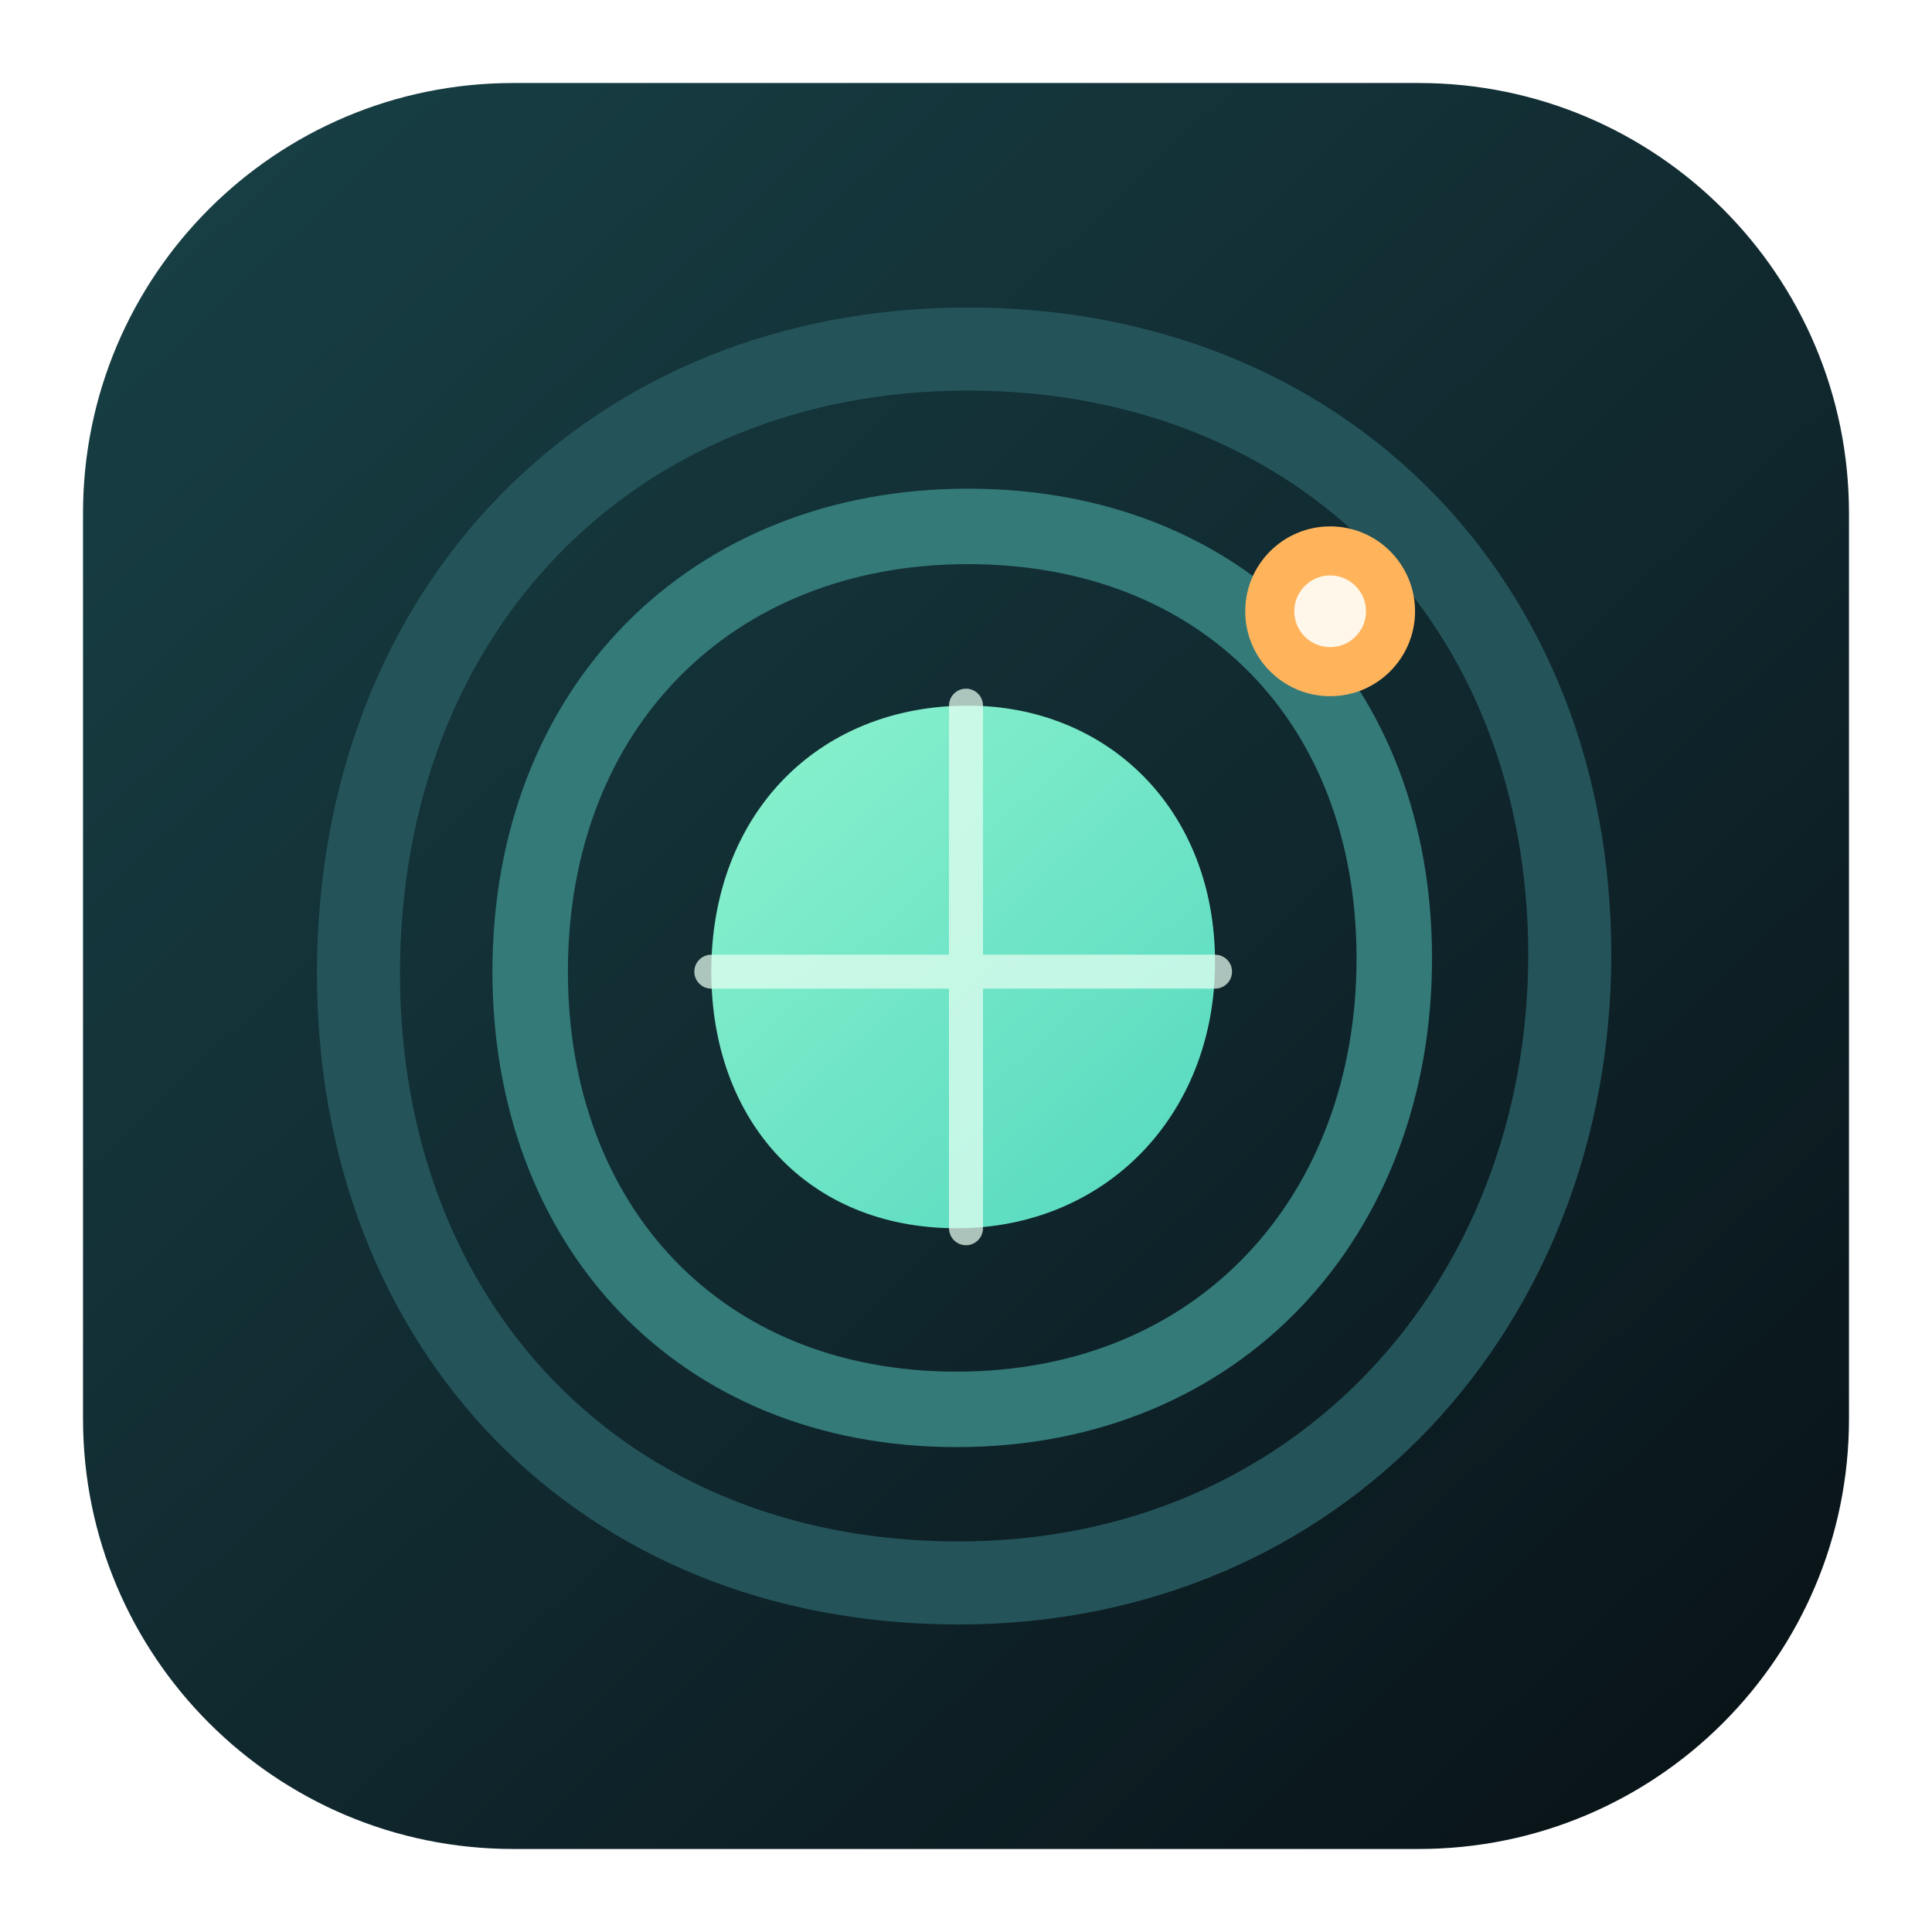
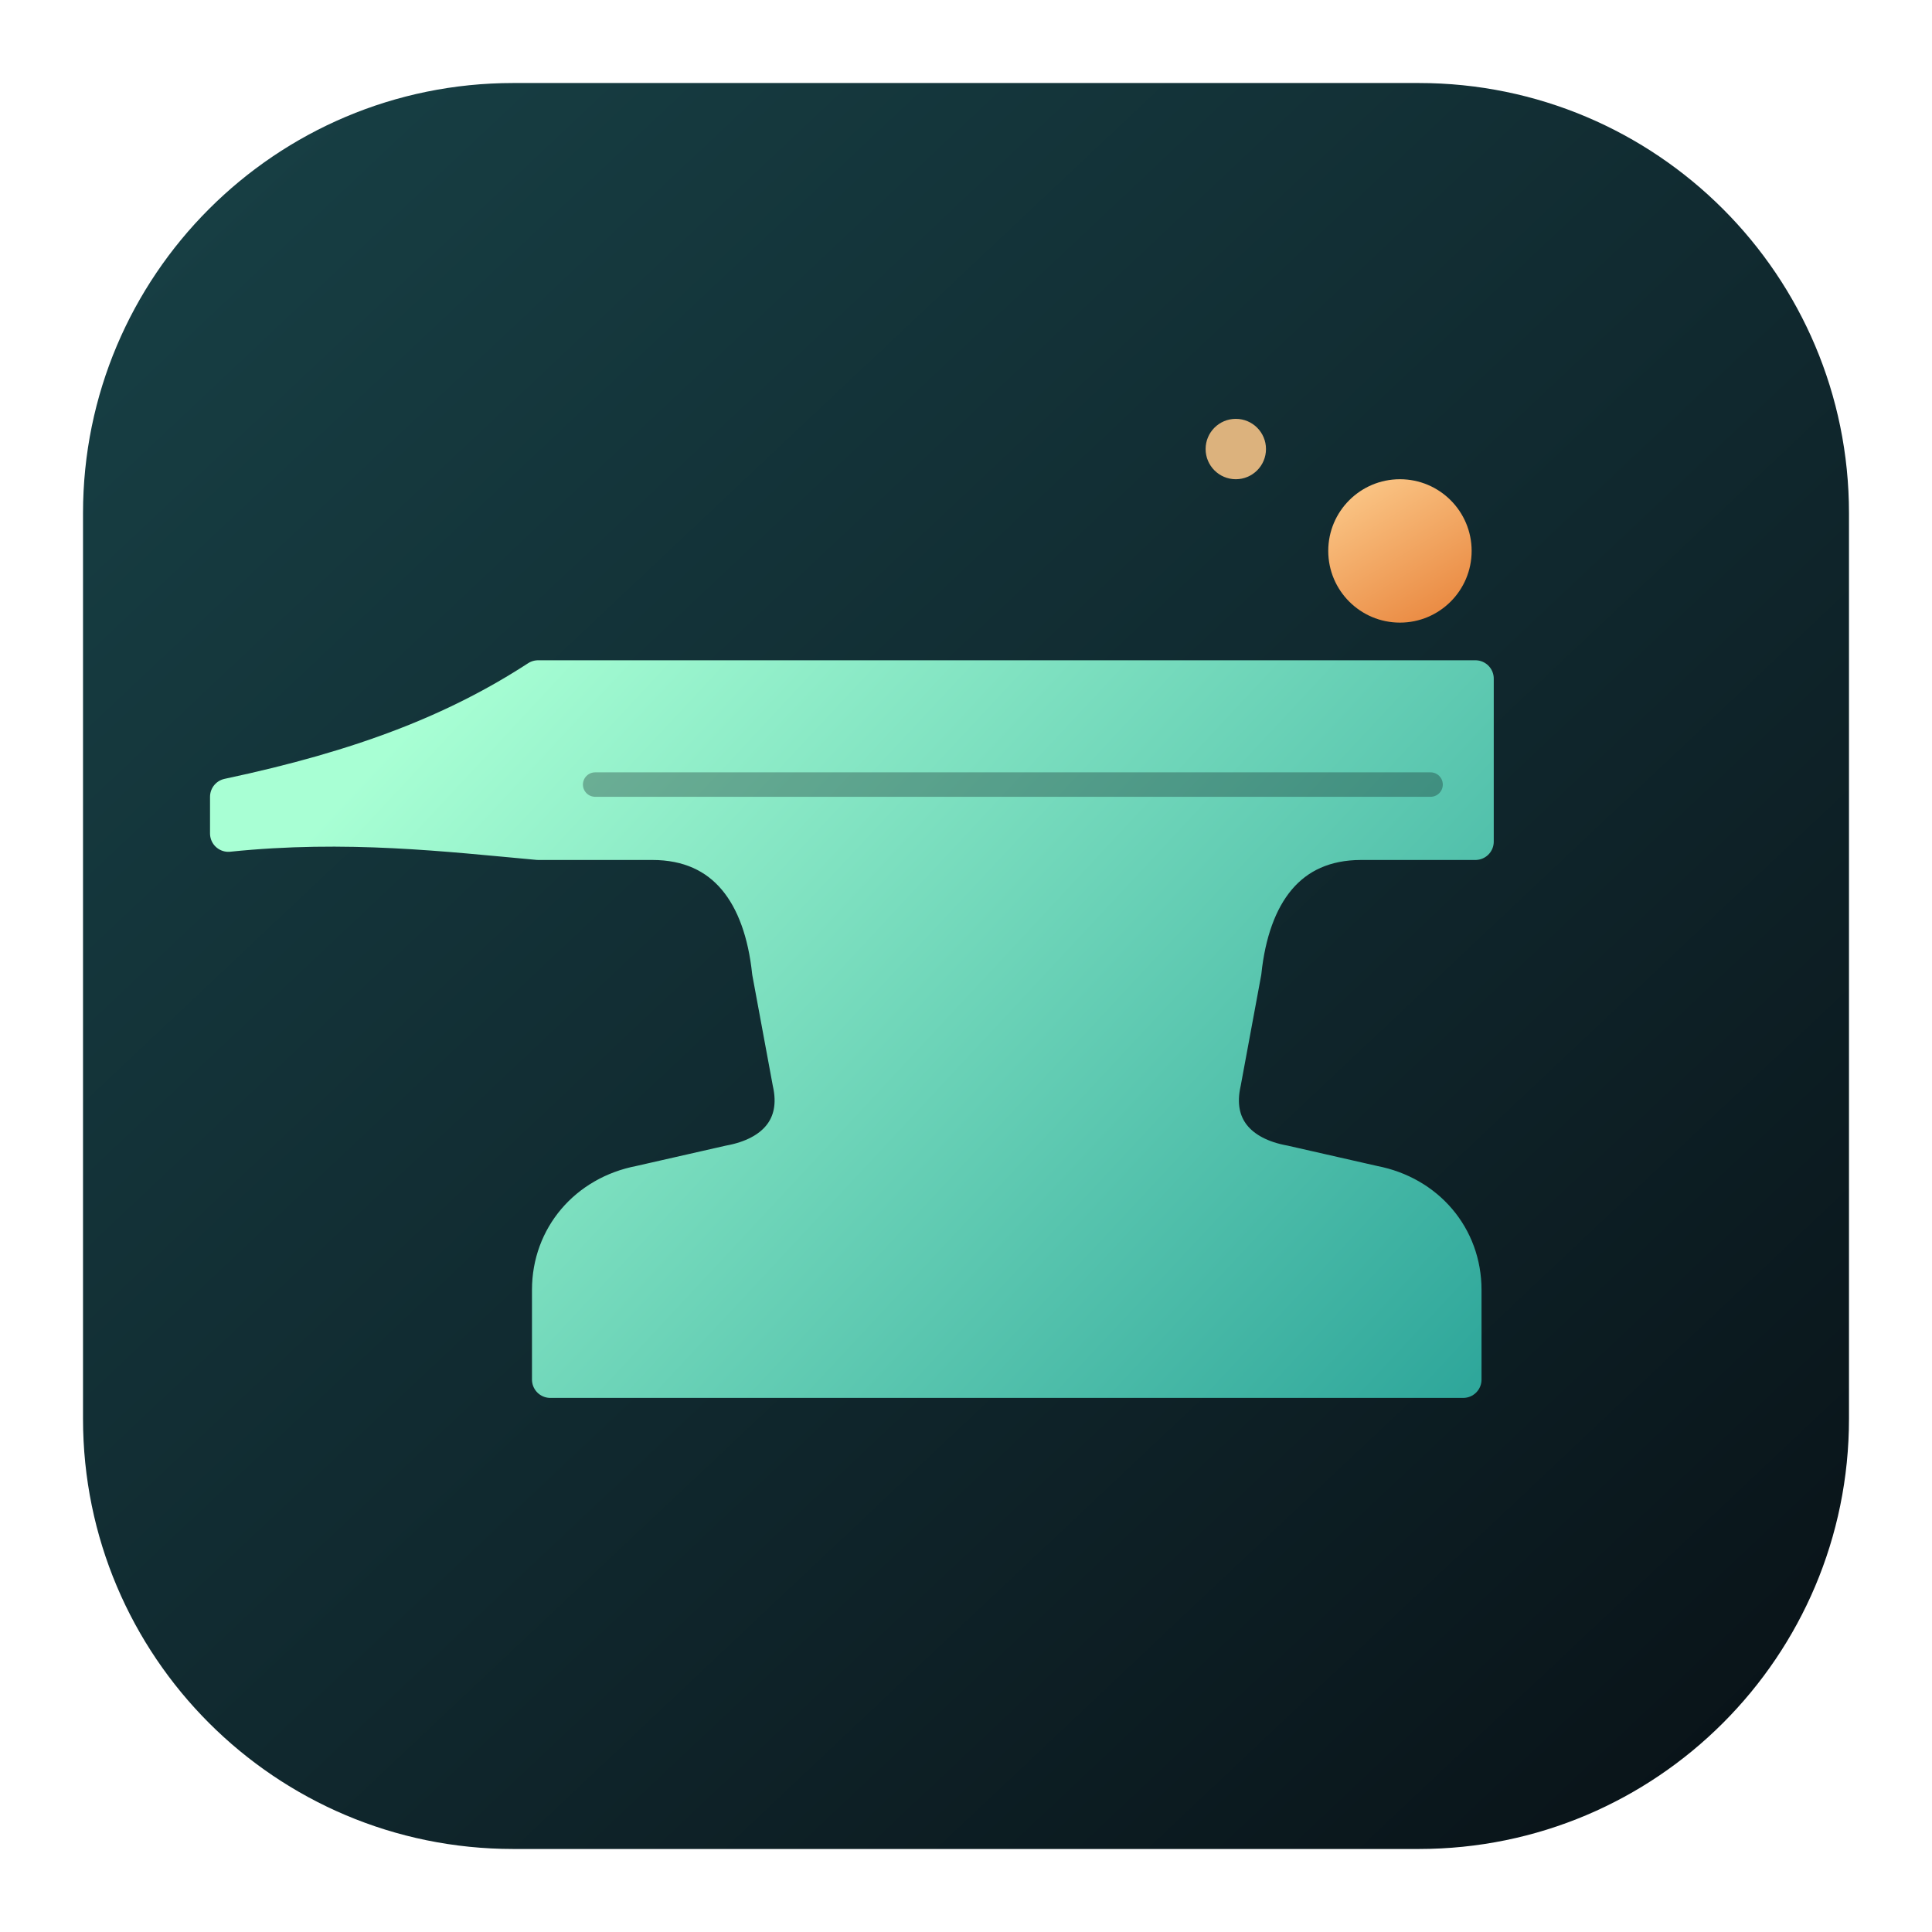
<svg xmlns="http://www.w3.org/2000/svg" width="1024" height="1024" viewBox="0 0 1024 1024">
  <defs>
    <linearGradient id="bg" x1="100" y1="80" x2="920" y2="950" gradientUnits="userSpaceOnUse">
      <stop stop-color="#173F44" />
      <stop offset=".55" stop-color="#10282E" />
      <stop offset="1" stop-color="#091318" />
    </linearGradient>
-     <linearGradient id="field" x1="260" y1="230" x2="770" y2="800" gradientUnits="userSpaceOnUse">
+     <linearGradient id="hierro" x1="300" y1="330" x2="740" y2="740" gradientUnits="userSpaceOnUse">
      <stop stop-color="#A8FFD4" />
-       <stop offset="1" stop-color="#37CBB8" />
+       <stop offset="1" stop-color="#2FA79B" />
+     </linearGradient>
+     <linearGradient id="chispa" x1="700" y1="240" x2="760" y2="340" gradientUnits="userSpaceOnUse">
+       <stop stop-color="#FFD79A" />
+       <stop offset="1" stop-color="#E8833A" />
    </linearGradient>
  </defs>
  <rect x="44" y="44" width="936" height="936" rx="228" fill="url(#bg)" />
-   <path d="M513 185C701 185 832 320 832 506C832 690 700 839 508 839C318 839 190 702 190 516C190 323 324 185 513 185Z" fill="none" stroke="#24545A" stroke-width="44" />
-   <path d="M513 279C648 279 739 372 739 508C739 644 647 747 507 747C370 747 281 649 281 515C281 375 377 279 513 279Z" fill="none" stroke="#347A79" stroke-width="40" />
-   <path d="M513 374C587 374 644 429 644 510C644 591 586 651 507 651C428 651 377 594 377 515C377 432 433 374 513 374Z" fill="url(#field)" />
-   <path d="M512 374V651M377 515H644" stroke="#E8FFF2" stroke-width="18" stroke-linecap="round" opacity=".72" />
-   <circle cx="705" cy="324" r="45" fill="#FFB45C" />
-   <circle cx="705" cy="324" r="19" fill="#FFF7E9" />
+   <g transform="translate(512 526) scale(1.08) translate(-512 -526)">
+     <g fill="url(#hierro)" stroke="url(#hierro)" stroke-width="18" stroke-linejoin="round">
+       <path d="M150 430                C216 416 262 398 302 372                L762 372                L762 452                L706 452                C670 452 652 478 648 516                L638 570                C633 592 646 606 668 610                L712 620                C738 625 756 646 756 672                L756 716                L308 716                L308 672                C308 646 326 625 352 620                L396 610                C418 606 431 592 426 570                L416 516                C412 478 394 452 358 452                L302 452                C258 448 208 442 150 448                Z" />
+     </g>
+     <path d="M330 424H740" stroke="#0B1A1D" stroke-width="12" stroke-linecap="round" opacity=".32" />
+   </g>
+   <circle cx="742" cy="292" r="38" fill="url(#chispa)" />
+   <circle cx="655" cy="238" r="16" fill="#FFC98A" opacity=".85" />
</svg>
